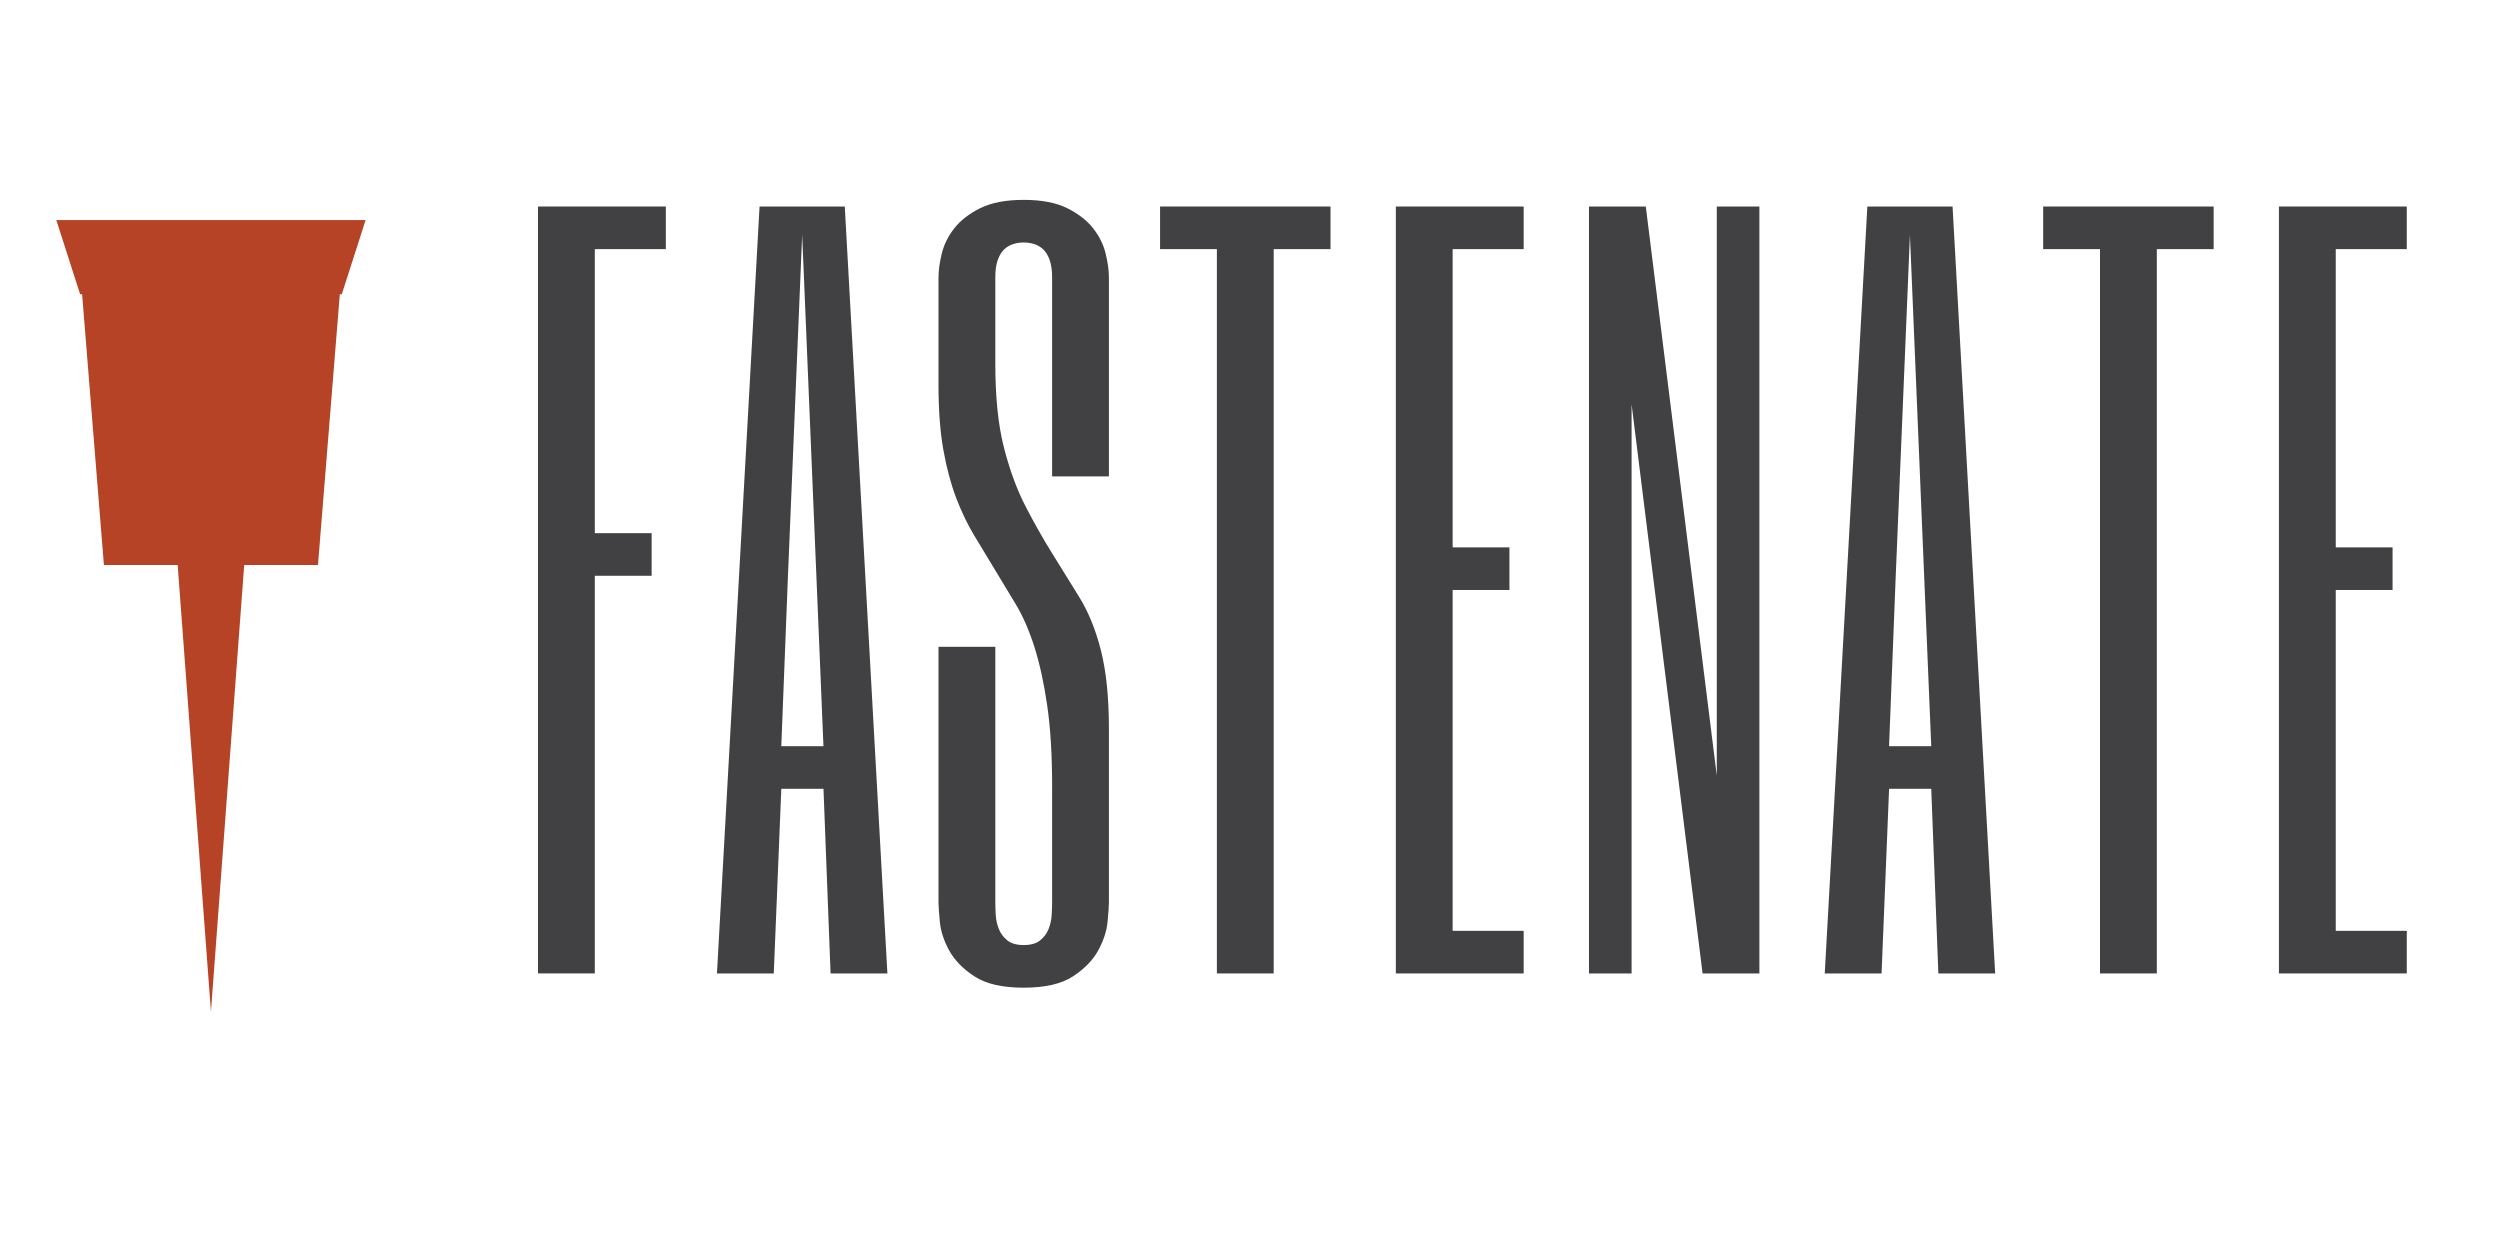
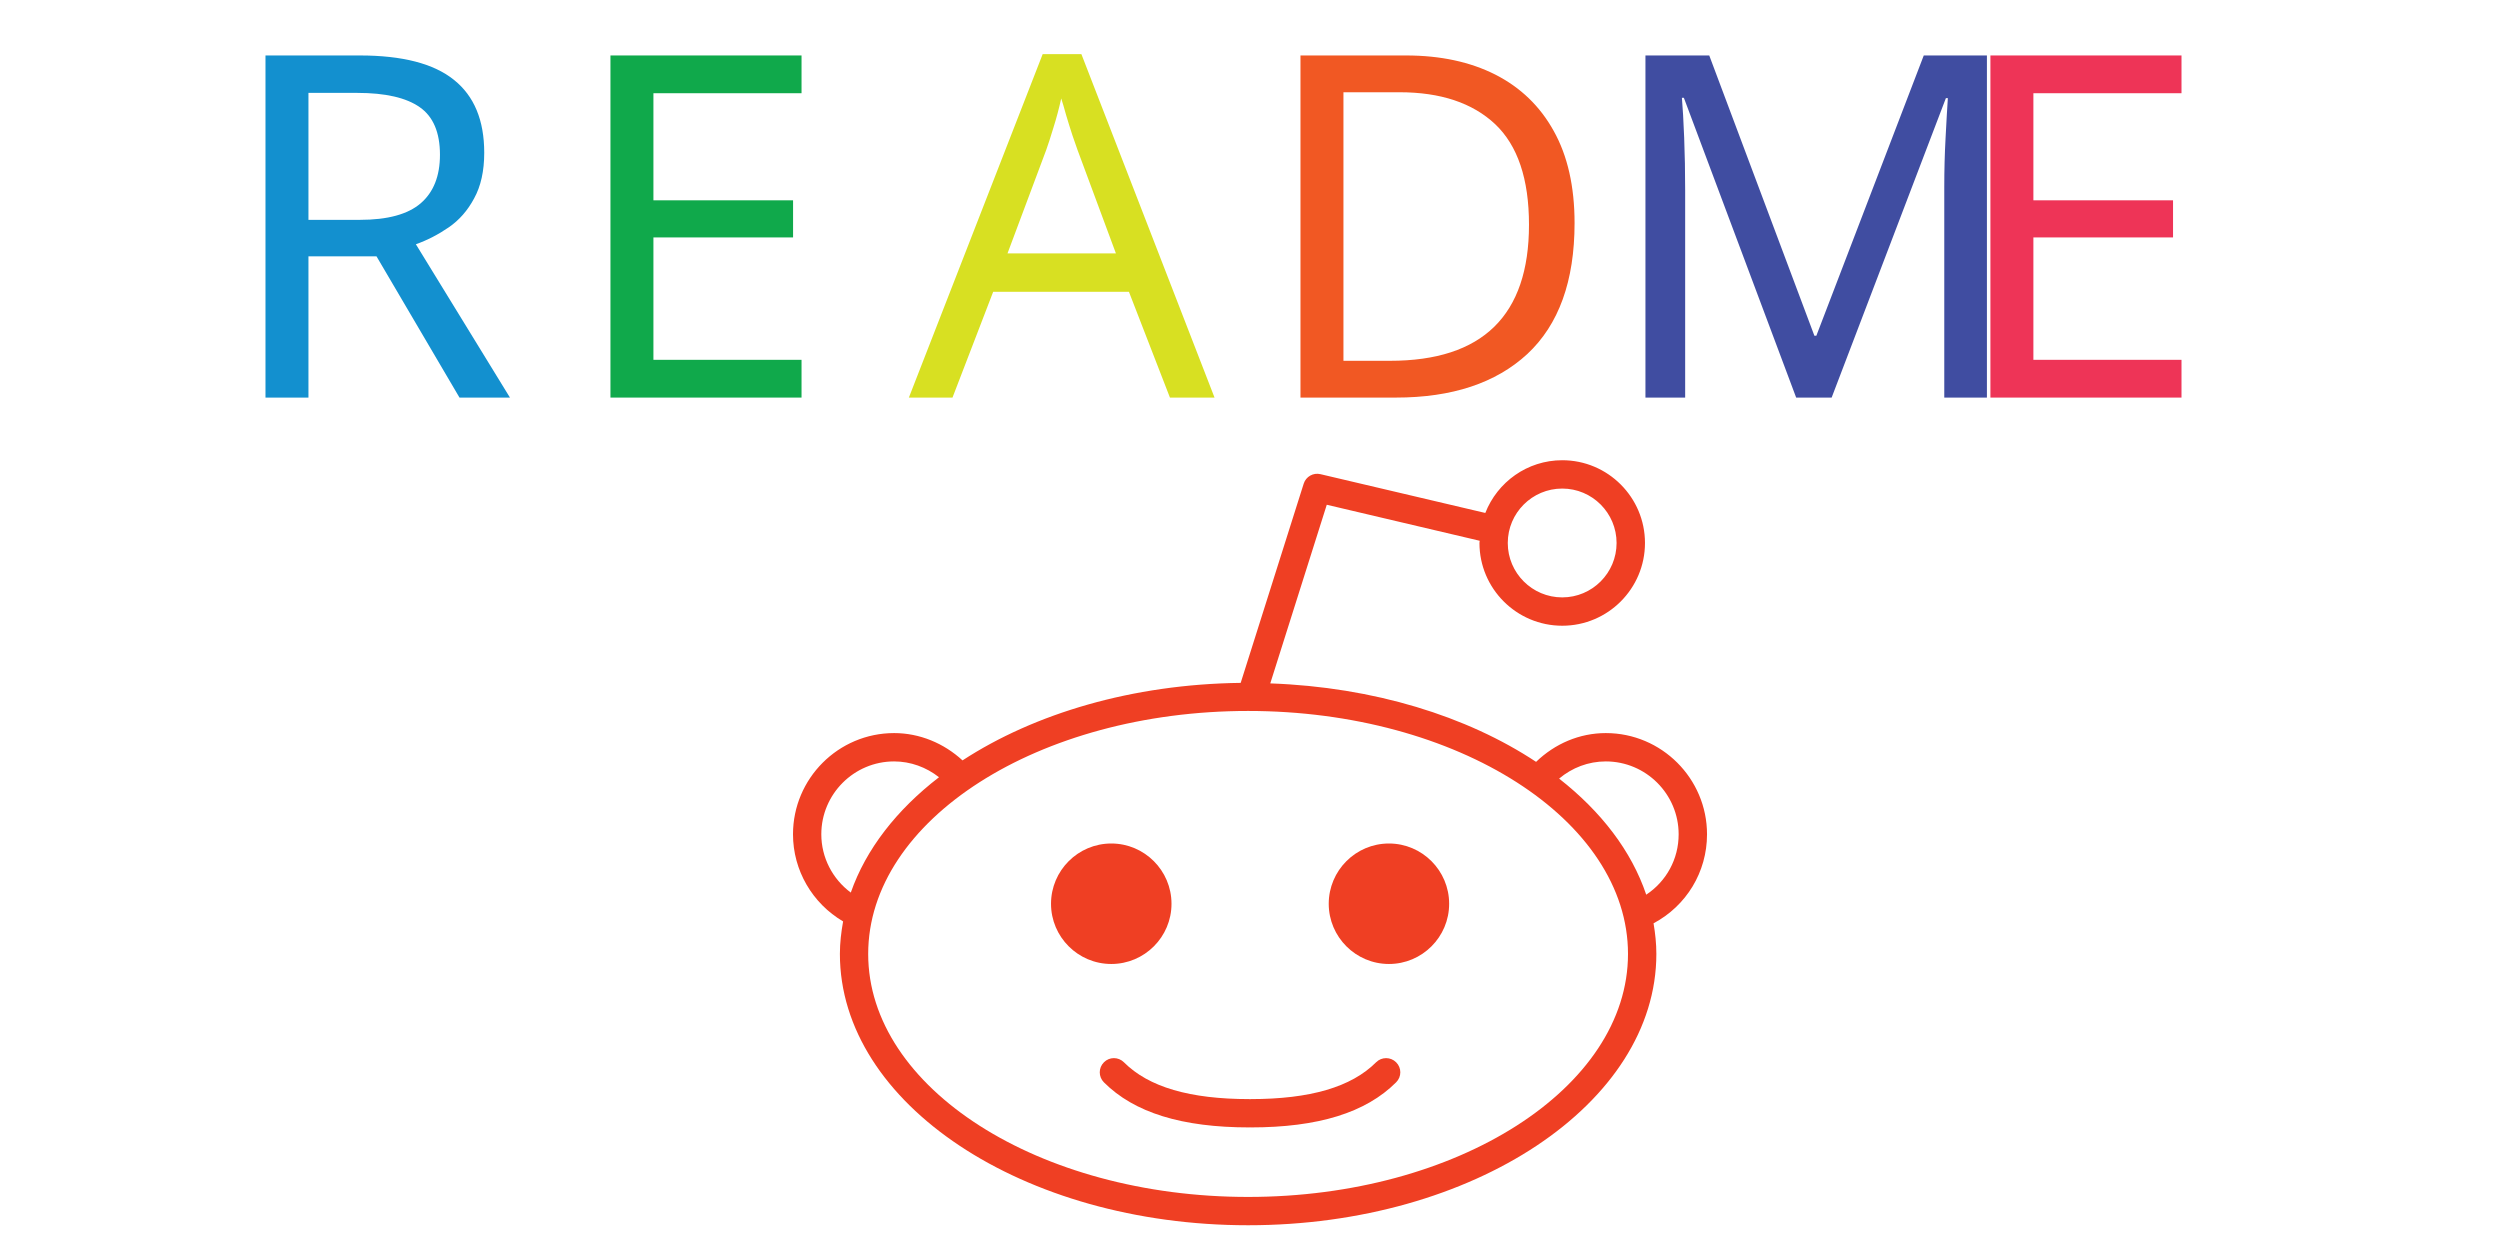
<svg xmlns="http://www.w3.org/2000/svg" version="1.1" id="Layer_1" x="0px" y="0px" width="120px" height="60px" viewBox="0 0 120 60" enable-background="new 0 0 120 60" xml:space="preserve">
  <g>
-     <path fill="#414042" d="M31.96,11.958h-3.409v13.634h2.727v2.045h-2.727v19.087h-2.727V9.913h6.136V11.958z" />
-     <path fill="#414042" d="M42.595,46.725h-2.727l-0.341-8.862h-2.024l-0.362,8.862h-2.727l2.045-36.812h4.09L42.595,46.725z    M39.186,27.638l-0.682-16.361l-0.682,16.361l-0.32,8.18h2.024L39.186,27.638z" />
-     <path fill="#414042" d="M50.502,37.755c0-1.505-0.078-2.798-0.234-3.877c-0.156-1.08-0.361-2.021-0.616-2.823   s-0.557-1.493-0.906-2.07c-0.349-0.577-0.687-1.136-1.014-1.677c-0.327-0.541-0.65-1.075-0.969-1.604   c-0.32-0.528-0.607-1.127-0.863-1.794c-0.255-0.667-0.461-1.438-0.618-2.312s-0.234-1.92-0.234-3.142v-5.134   c0-0.341,0.053-0.728,0.16-1.161c0.107-0.433,0.309-0.837,0.607-1.214s0.713-0.696,1.246-0.959   c0.533-0.263,1.225-0.394,2.077-0.394s1.544,0.131,2.077,0.394c0.533,0.263,0.948,0.583,1.246,0.959s0.5,0.781,0.607,1.214   c0.106,0.434,0.16,0.82,0.16,1.161v9.544h-2.727v-9.544c0-0.341-0.039-0.621-0.117-0.841s-0.181-0.391-0.309-0.511   c-0.128-0.121-0.274-0.206-0.437-0.256c-0.163-0.049-0.33-0.075-0.5-0.075s-0.337,0.025-0.5,0.075   c-0.164,0.05-0.309,0.135-0.437,0.255c-0.127,0.121-0.231,0.291-0.309,0.51c-0.079,0.22-0.117,0.5-0.117,0.84v4.146   c0,1.602,0.138,2.941,0.414,4.018c0.276,1.077,0.621,2.016,1.035,2.817s0.833,1.542,1.256,2.224   c0.423,0.682,0.861,1.388,1.313,2.118c0.453,0.73,0.805,1.597,1.057,2.6c0.251,1.003,0.378,2.252,0.378,3.745v8.324   c0,0.171-0.021,0.48-0.064,0.929s-0.192,0.907-0.447,1.376c-0.256,0.47-0.661,0.886-1.214,1.249   c-0.554,0.363-1.342,0.544-2.365,0.544s-1.811-0.181-2.365-0.543s-0.958-0.777-1.214-1.246c-0.255-0.469-0.405-0.927-0.447-1.374   s-0.064-0.757-0.064-0.927V31.046h2.727v12.271c0,0.17,0.007,0.373,0.021,0.607s0.064,0.458,0.149,0.671   c0.085,0.213,0.22,0.394,0.405,0.543c0.184,0.149,0.447,0.224,0.788,0.224s0.604-0.074,0.788-0.224s0.32-0.33,0.405-0.543   c0.085-0.213,0.135-0.437,0.149-0.671c0.014-0.234,0.021-0.438,0.021-0.607V37.755z" />
-     <path fill="#414042" d="M63.864,9.913v2.045h-2.727v34.767h-2.727V11.958h-2.727V9.913H63.864z" />
-     <path fill="#414042" d="M73.136,11.958h-3.409v14.316h2.726v2.045h-2.726V44.68h3.409v2.045H67V9.913h6.136V11.958z" />
-     <path fill="#414042" d="M84.451,46.725h-2.727l-3.408-27.321v27.321h-2.045V9.913h2.727l3.408,27.322V9.913h2.045V46.725z" />
-     <path fill="#414042" d="M95.768,46.725h-2.727L92.7,37.863h-2.024l-0.361,8.862h-2.727l2.045-36.812h4.09L95.768,46.725z    M92.359,27.638l-0.682-16.361l-0.682,16.361l-0.32,8.18H92.7L92.359,27.638z" />
-     <path fill="#414042" d="M106.254,9.913v2.045h-2.727v34.767h-2.727V11.958h-2.728V9.913H106.254z" />
-     <path fill="#414042" d="M115.525,11.958h-3.409v14.316h2.727v2.045h-2.727V44.68h3.409v2.045h-6.137V9.913h6.137V11.958z" />
+     <g>
+       <path fill="#EF3F23" d="M81.937,40.046c0-2.678-2.18-4.858-4.857-4.858c-1.271,0-2.448,0.513-3.348,1.381    c-3.311-2.191-7.796-3.59-12.759-3.766l2.712-8.575l7.341,1.729c-0.003,0.036-0.012,0.069-0.012,0.106    c0,2.189,1.781,3.972,3.974,3.972c2.191,0,3.971-1.781,3.971-3.972c0-2.19-1.779-3.972-3.971-3.972    c-1.682,0-3.115,1.054-3.693,2.531l-7.913-1.862c-0.345-0.083-0.698,0.116-0.805,0.458l-3.024,9.56    c-5.192,0.063-9.895,1.468-13.352,3.721c-0.894-0.824-2.059-1.311-3.283-1.311c-2.677,0-4.854,2.181-4.854,4.858    c0,1.734,0.932,3.317,2.405,4.182c-0.092,0.514-0.154,1.032-0.154,1.561c0,7.183,8.789,13.023,19.594,13.023    s19.596-5.843,19.596-13.023c0-0.496-0.052-0.985-0.135-1.47C80.942,43.48,81.937,41.864,81.937,40.046z M74.987,23.451    c1.44,0,2.609,1.171,2.609,2.612c0,1.441-1.169,2.612-2.609,2.612c-1.441,0-2.614-1.171-2.614-2.612    C72.373,24.622,73.546,23.451,74.987,23.451z M39.423,40.046c0-1.929,1.568-3.498,3.494-3.498c0.787,0,1.542,0.276,2.155,0.759    c-2.032,1.565-3.507,3.455-4.234,5.537C39.963,42.193,39.423,41.165,39.423,40.046z M59.908,57.453    c-10.055,0-18.235-5.232-18.235-11.663c0-6.432,8.18-11.664,18.235-11.664s18.236,5.232,18.236,11.664    C78.145,52.221,69.963,57.453,59.908,57.453z M79.019,42.945c-0.704-2.092-2.162-3.993-4.182-5.572    c0.625-0.524,1.406-0.825,2.24-0.825c1.93,0,3.498,1.569,3.498,3.498C80.576,41.239,79.98,42.308,79.019,42.945z" />
+       <path fill="#EF3F23" d="M56.232,43.382c0-1.596-1.296-2.894-2.89-2.894c-1.595,0-2.893,1.298-2.893,2.894    c0,1.591,1.297,2.889,2.893,2.889C54.937,46.271,56.232,44.975,56.232,43.382z" />
+       <path fill="#EF3F23" d="M66.67,40.488c-1.595,0-2.891,1.298-2.891,2.894c0,1.591,1.296,2.889,2.891,2.889    c1.593,0,2.889-1.296,2.889-2.889C69.559,41.786,68.263,40.488,66.67,40.488z" />
+       <path fill="#EF3F23" d="M66.052,50.99c-1.188,1.188-3.16,1.767-6.028,1.767c-0.008,0-0.015,0.006-0.024,0.006    c-0.008,0-0.015-0.006-0.023-0.006c-2.868,0-4.84-0.579-6.028-1.767c-0.267-0.267-0.697-0.267-0.961,0    c-0.266,0.267-0.266,0.695-0.002,0.96c1.457,1.459,3.744,2.166,6.992,2.166c0.008,0,0.015-0.006,0.023-0.006    c0.01,0,0.017,0.006,0.024,0.006c3.247,0,5.533-0.707,6.99-2.166c0.267-0.265,0.267-0.694,0-0.96    C66.749,50.724,66.318,50.724,66.052,50.99z" />
+     </g>
  </g>
-   <polygon fill="#B64326" points="17.549,10.563 2.703,10.563 3.846,14.125 3.941,14.125 4.988,27.12 8.528,27.12 10.125,48.563   11.722,27.12 15.263,27.12 16.311,14.125 16.406,14.125 " />
+   <rect x="0.375" y="2.133" fill="none" width="119.625" height="18.367" />
+   <text transform="matrix(1 0 0 1 10.5088 19.084)">
+     <tspan x="0" y="0" fill="#1390CF" font-family="'OCRAStd'" font-size="23">R</tspan>
+     <tspan x="16.56" y="0" fill="#10A94B" font-family="'OCRAStd'" font-size="23">E</tspan>
+     <tspan x="33.119" y="0" fill="#D8E022" font-family="'OCRAStd'" font-size="23">A</tspan>
+     <tspan x="49.679" y="0" fill="#F15823" font-family="'OCRAStd'" font-size="23">D</tspan>
+     <tspan x="66.238" y="0" fill="#404DA1" font-family="'OCRAStd'" font-size="23">M</tspan>
+     <tspan x="82.798" y="0" fill="#EE3457" font-family="'OCRAStd'" font-size="23">E</tspan>
+   </text>
</svg>
